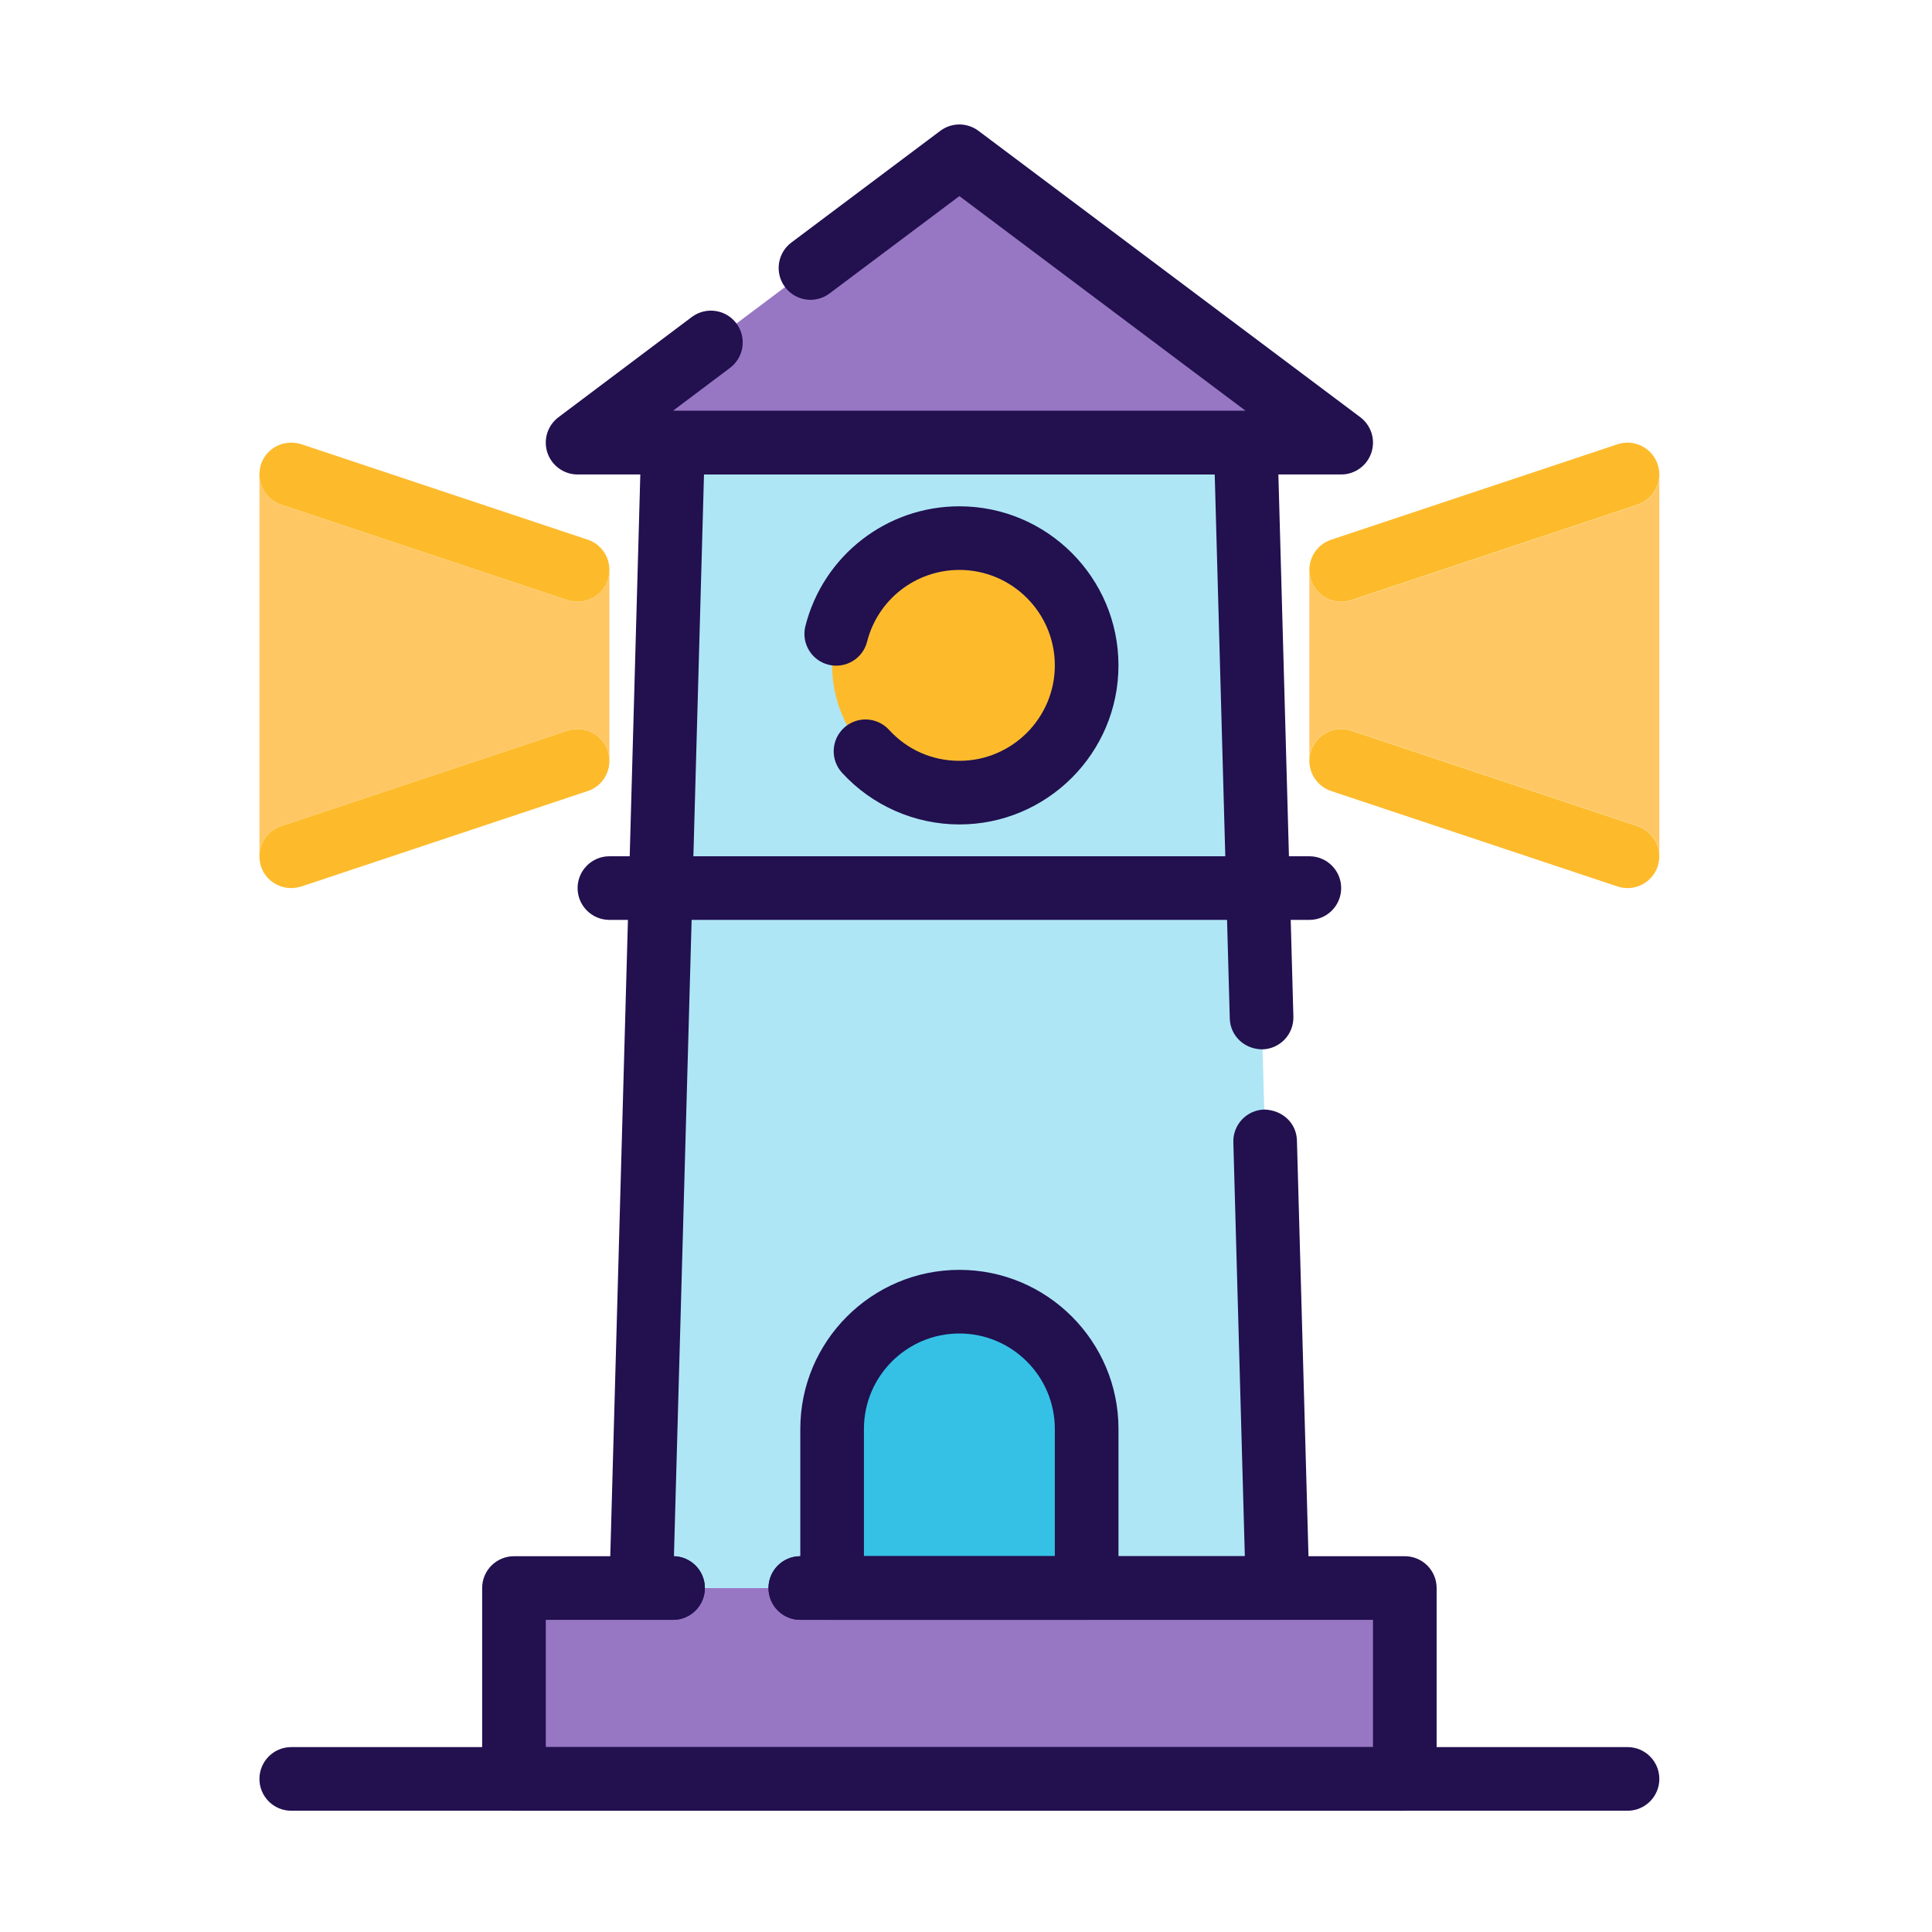
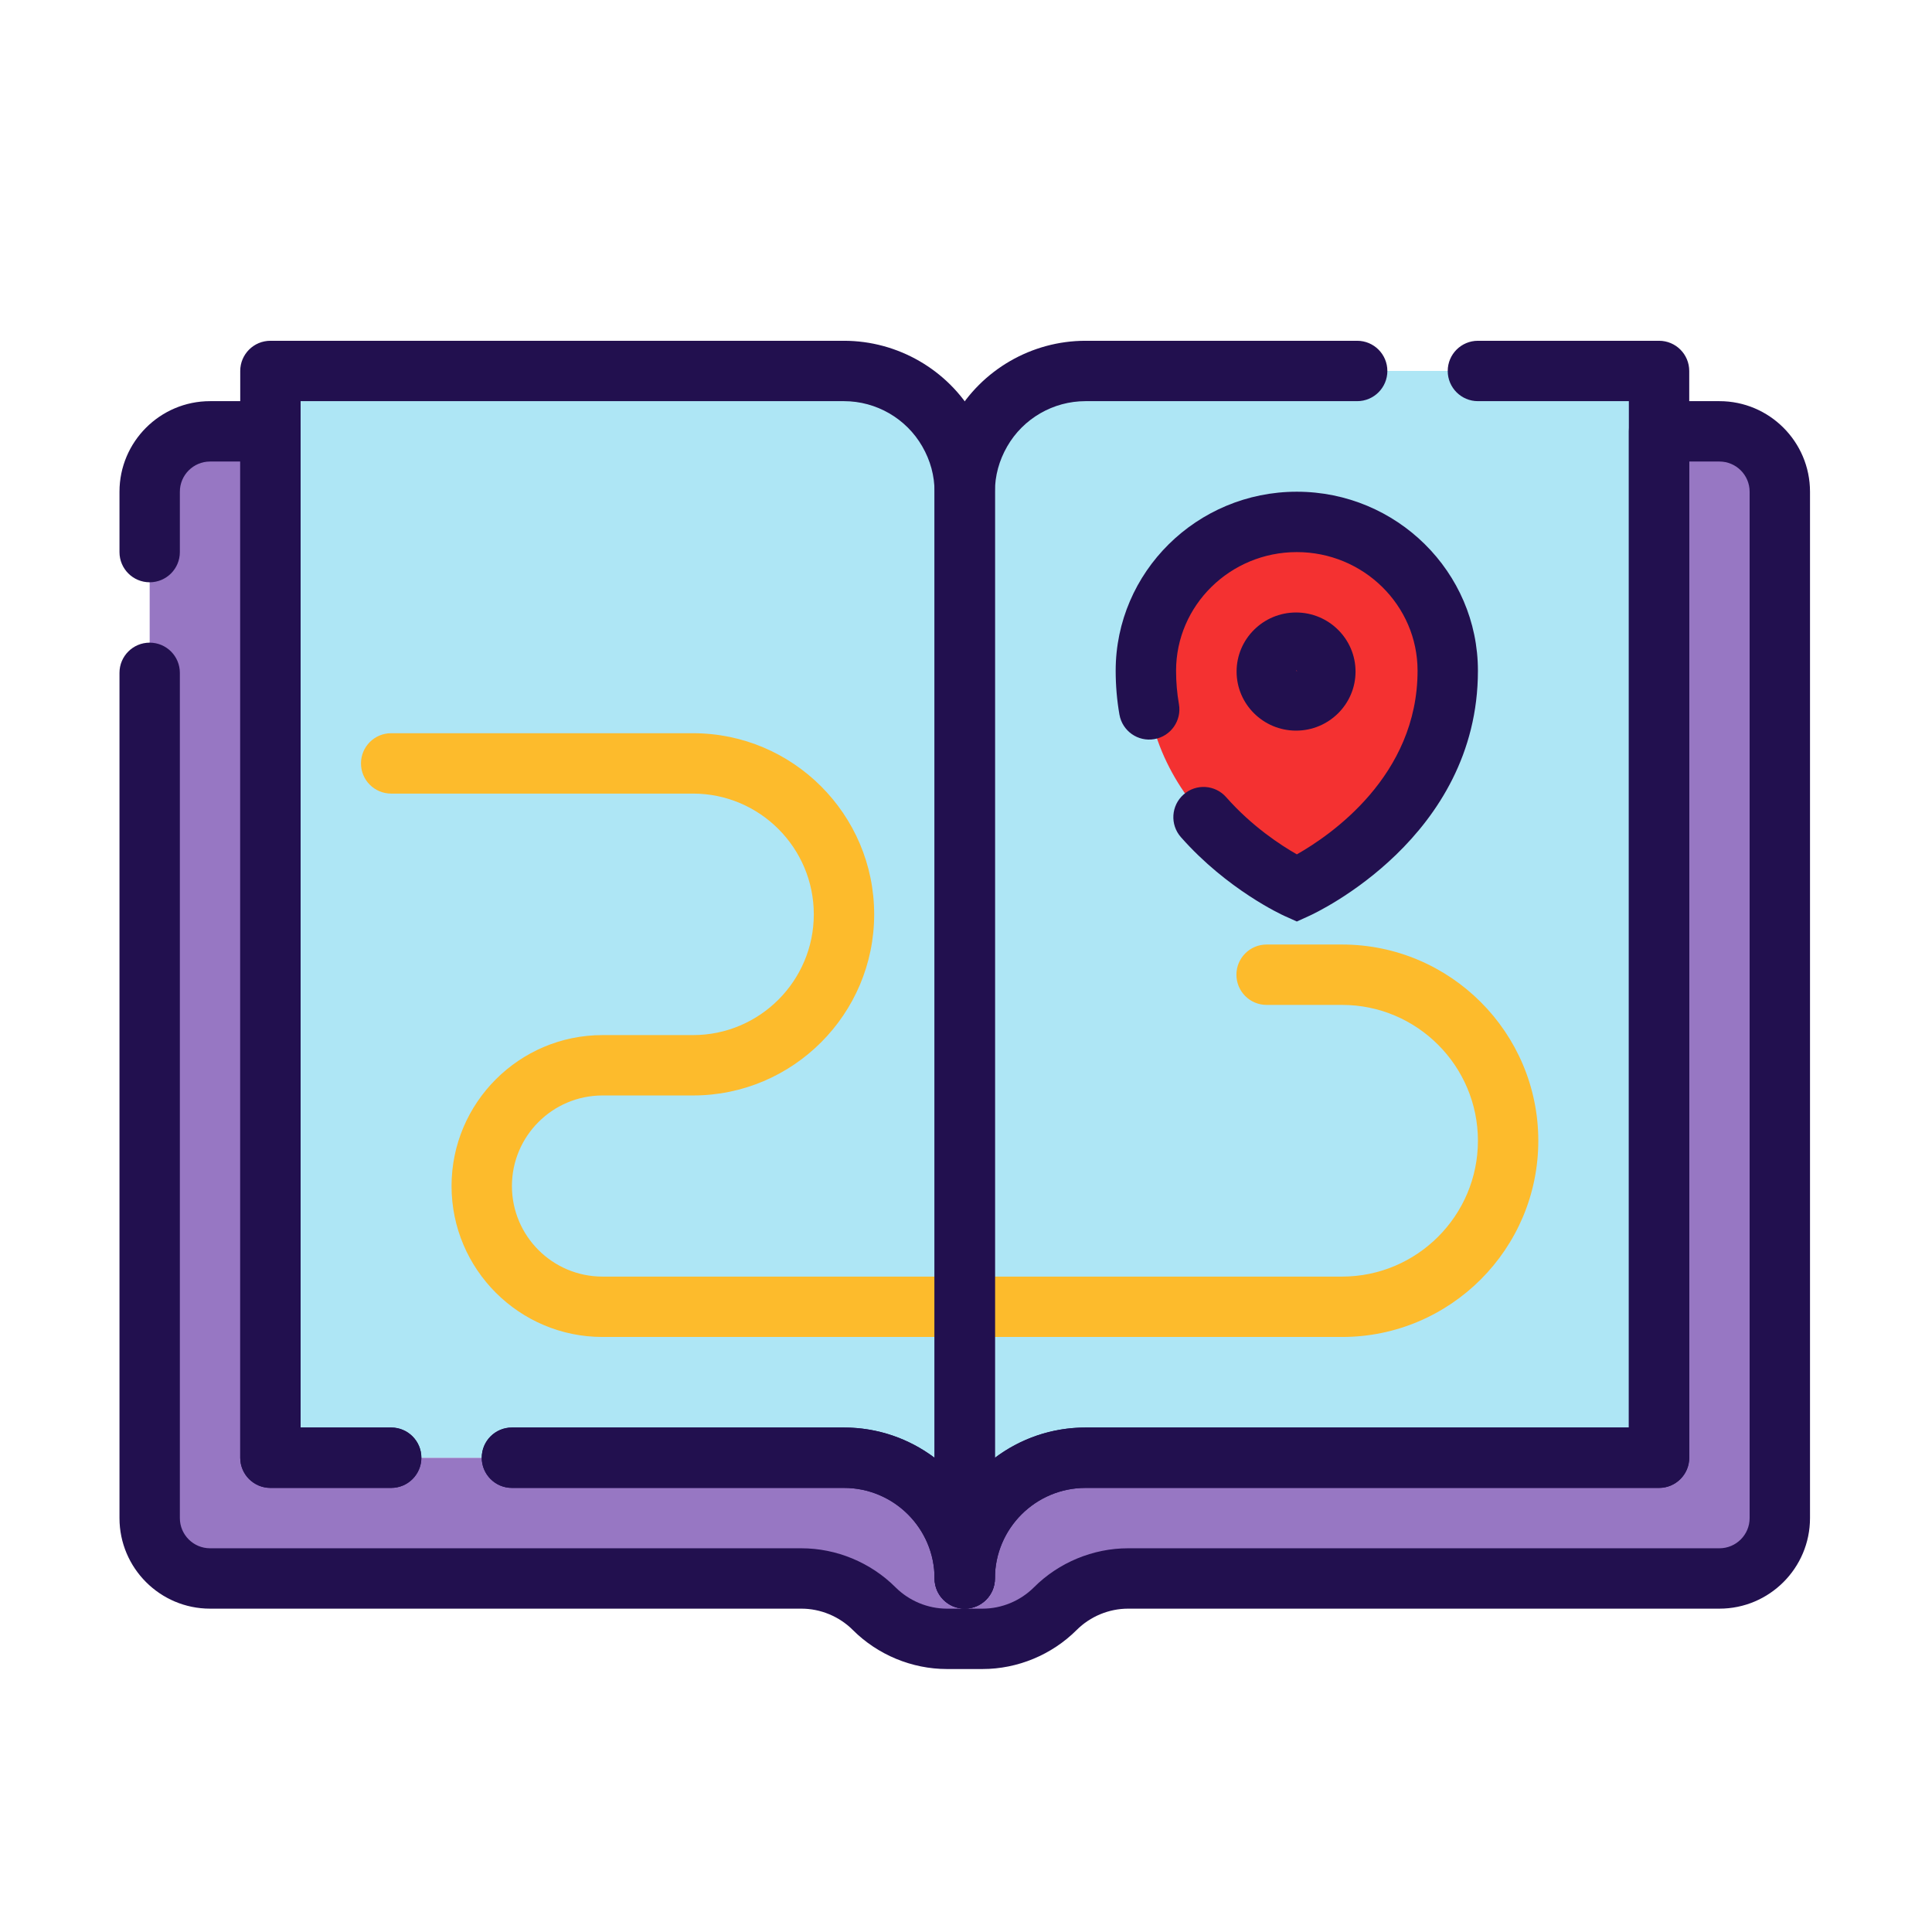
<svg xmlns="http://www.w3.org/2000/svg" height="256" node-id="1" sillyvg="true" template-height="1024" template-width="1024" version="1.1" viewBox="0 0 1024 1024" width="256">
-   <defs node-id="41" />
-   <path d="M 272.41 841.69 L 744.58 841.69 L 744.58 942.87 L 272.41 942.87 Z" fill="#9777c3" fill-rule="nonzero" node-id="45" stroke="none" target-height="101.18" target-width="472.17" target-x="272.41" target-y="841.69" />
-   <path d="M 677.12 841.69 L 339.86 841.69 L 356.72 234.62 L 660.26 234.62 Z" fill="#aee6f5" fill-rule="nonzero" node-id="47" stroke="none" target-height="607.07" target-width="337.26" target-x="339.86" target-y="234.62" />
-   <path d="M 710.85 234.62 L 306.14 234.62 L 508.49 82.85 Z" fill="#9777c3" fill-rule="nonzero" node-id="49" stroke="none" target-height="151.77" target-width="404.71" target-x="306.14" target-y="82.85" />
-   <path d="M 575.94 352.66 C 575.94 389.91 545.74 420.11 508.49 420.11 C 471.24 420.11 441.04 389.91 441.04 352.66 C 441.04 315.41 471.24 285.21 508.49 285.21 C 545.74 285.21 575.94 315.41 575.94 352.66 Z" fill="#fdbb2c" fill-rule="nonzero" node-id="51" stroke="none" target-height="134.9" target-width="134.9" target-x="441.04" target-y="285.21" />
-   <path d="M 575.94 841.69 L 441.04 841.69 L 441.04 757.37 C 441.04 720.12 471.24 689.92 508.49 689.92 L 508.49 689.92 C 545.74 689.92 575.94 720.12 575.94 757.37 L 575.94 841.69 Z" fill="#35c1e6" fill-rule="nonzero" node-id="53" stroke="none" target-height="151.77" target-width="134.9" target-x="441.04" target-y="689.92" />
-   <g node-id="131">
-     <path d="M 744.57 959.73 L 272.41 959.73 C 263.10 959.73 255.55 952.19 255.55 942.87 L 255.55 841.69 C 255.55 832.37 263.10 824.83 272.41 824.83 L 356.73 824.83 C 366.04 824.83 373.59 832.37 373.59 841.69 C 373.59 851.01 366.04 858.55 356.73 858.55 L 289.28 858.55 L 289.28 926.00 L 727.72 926.00 L 727.72 858.55 L 424.18 858.55 C 414.87 858.55 407.32 851.01 407.32 841.69 C 407.32 832.37 414.87 824.83 424.18 824.83 L 744.58 824.83 C 753.89 824.83 761.44 832.37 761.44 841.69 L 761.44 942.87 C 761.44 952.18 753.89 959.73 744.57 959.73 Z" fill="#22104f" fill-rule="nonzero" group-id="1" node-id="57" stroke="none" target-height="134.9" target-width="505.89" target-x="255.55" target-y="824.83" />
+   <defs node-id="25" />
+   <path d="M 943.33 260.62 L 943.33 804.62 C 943.33 822.22 928.93 836.62 911.33 836.62 L 597.89 836.62 C 583.49 836.62 569.57 842.38 559.33 852.62 C 549.09 862.86 535.17 868.62 520.77 868.62 L 501.89 868.62 C 487.49 868.62 473.57 862.86 463.33 852.62 C 453.09 842.38 439.17 836.62 424.77 836.62 L 111.33 836.62 C 93.73 836.62 79.33 822.22 79.33 804.62 L 79.33 260.62 C 79.33 243.02 93.73 228.62 111.33 228.62 L 143.33 228.62 L 143.33 772.62 L 447.33 772.62 C 482.69 772.62 511.33 801.26 511.33 836.62 C 511.33 801.26 539.97 772.62 575.33 772.62 L 879.33 772.62 L 879.33 228.62 L 911.33 228.62 C 928.93 228.62 943.33 243.02 943.33 260.62 Z" fill="#9777c3" fill-rule="nonzero" node-id="29" stroke="none" target-height="640" target-width="864" target-x="79.33" target-y="228.62" />
+   <path d="M 879.33 196.62 L 879.33 772.62 L 575.33 772.62 C 539.97 772.62 511.33 801.26 511.33 836.62 L 511.33 260.62 C 511.33 248.94 514.53 238.06 519.97 228.62 C 531.01 209.42 551.65 196.62 575.33 196.62 L 879.33 196.62 Z" fill="#aee6f5" fill-rule="nonzero" node-id="31" stroke="none" target-height="640" target-width="368" target-x="511.33" target-y="196.62" />
+   <path d="M 511.33 260.62 L 511.33 836.62 C 511.33 801.26 482.69 772.62 447.33 772.62 L 143.33 772.62 L 143.33 196.62 L 447.33 196.62 C 471.01 196.62 491.65 209.42 502.69 228.62 C 508.13 238.06 511.33 248.94 511.33 260.62 Z" fill="#aee6f5" fill-rule="nonzero" node-id="33" stroke="none" target-height="640" target-width="368" target-x="143.33" target-y="196.62" />
+   <path d="M 607.33 355.55 C 607.33 434.48 687.33 470.91 687.33 470.91 C 687.33 470.91 767.33 434.48 767.33 355.55 C 767.33 311.96 731.51 276.62 687.33 276.62 C 643.15 276.62 607.33 311.96 607.33 355.55 Z" fill="#f43131" fill-rule="nonzero" node-id="35" stroke="none" target-height="194.29" target-width="160" target-x="607.33" target-y="276.62" />
+   <g node-id="74">
+     <path d="M 207.33 788.62 L 143.33 788.62 C 134.49 788.62 127.33 781.46 127.33 772.62 L 127.33 244.62 L 111.33 244.62 C 102.51 244.62 95.33 251.79 95.33 260.62 L 95.33 292.62 C 95.33 301.46 88.17 308.62 79.33 308.62 C 70.49 308.62 63.33 301.46 63.33 292.62 L 63.33 260.62 C 63.33 234.15 84.86 212.62 111.33 212.62 L 143.33 212.62 C 152.17 212.62 159.33 219.78 159.33 228.62 L 159.33 756.62 L 207.33 756.62 C 216.17 756.62 223.33 763.78 223.33 772.62 C 223.33 781.47 216.17 788.62 207.33 788.62 Z" fill="#22104f" fill-rule="nonzero" group-id="1" node-id="39" stroke="none" target-height="576" target-width="160" target-x="63.33" target-y="212.62" />
  </g>
-   <g node-id="132">
-     <path d="M 862.62 959.73 L 154.37 959.73 C 145.06 959.73 137.51 952.19 137.51 942.87 C 137.51 933.55 145.06 926.00 154.37 926.00 L 862.62 926.00 C 871.93 926.00 879.48 933.54 879.48 942.86 C 879.48 952.18 871.93 959.73 862.62 959.73 Z" fill="#22104f" fill-rule="nonzero" group-id="2" node-id="62" stroke="none" target-height="33.73" target-width="741.97" target-x="137.51" target-y="926" />
+   <g node-id="75">
+     <path d="M 520.77 884.62 L 501.90 884.62 C 483.36 884.62 465.18 877.09 452.02 863.93 C 444.82 856.74 434.90 852.62 424.77 852.62 L 111.33 852.62 C 84.86 852.62 63.33 831.09 63.33 804.62 L 63.33 356.62 C 63.33 347.78 70.49 340.62 79.33 340.62 C 88.17 340.62 95.33 347.78 95.33 356.62 L 95.33 804.62 C 95.33 813.45 102.51 820.62 111.33 820.62 L 424.77 820.62 C 443.31 820.62 461.49 828.15 474.65 841.31 C 481.85 848.50 491.77 852.62 501.90 852.62 L 520.77 852.62 C 530.90 852.62 540.83 848.50 548.02 841.31 C 561.18 828.15 579.36 820.62 597.90 820.62 L 911.34 820.62 C 920.16 820.62 927.34 813.45 927.34 804.62 L 927.34 260.62 C 927.34 251.79 920.16 244.62 911.34 244.62 L 895.34 244.62 L 895.34 772.62 C 895.34 781.46 888.18 788.62 879.34 788.62 L 575.34 788.62 C 548.87 788.62 527.34 810.15 527.34 836.62 C 527.34 845.46 520.18 852.62 511.34 852.62 C 502.50 852.62 495.34 845.46 495.34 836.62 C 495.34 810.15 473.81 788.62 447.34 788.62 L 271.34 788.62 C 262.50 788.62 255.34 781.46 255.34 772.62 C 255.34 763.78 262.50 756.62 271.34 756.62 L 447.34 756.62 C 473.48 756.62 496.73 769.23 511.34 788.67 C 525.95 769.23 549.20 756.62 575.34 756.62 L 863.34 756.62 L 863.34 228.62 C 863.34 219.78 870.50 212.62 879.34 212.62 L 911.34 212.62 C 937.81 212.62 959.34 234.15 959.34 260.62 L 959.34 804.62 C 959.34 831.09 937.81 852.62 911.34 852.62 L 597.90 852.62 C 587.77 852.62 577.84 856.74 570.65 863.93 C 557.49 877.09 539.31 884.62 520.77 884.62 Z" fill="#22104f" fill-rule="nonzero" group-id="2" node-id="44" stroke="none" target-height="672" target-width="896.01" target-x="63.33" target-y="212.62" />
  </g>
-   <g node-id="133">
-     <path d="M 677.12 858.55 L 424.18 858.55 C 414.87 858.55 407.32 851.01 407.32 841.69 C 407.32 832.37 414.87 824.83 424.18 824.83 L 659.79 824.83 L 653.70 605.40 C 653.44 596.09 660.77 588.34 670.08 588.08 C 679.66 588.33 687.15 595.18 687.40 604.48 L 693.98 841.24 C 694.11 845.78 692.39 850.20 689.21 853.46 C 686.04 856.70 681.68 858.55 677.12 858.55 Z" fill="#22104f" fill-rule="nonzero" group-id="3" node-id="67" stroke="none" target-height="270.47" target-width="286.79" target-x="407.32" target-y="588.08" />
+   <g node-id="76">
+     <path d="M 687.35 488.42 L 680.74 485.44 C 679.51 484.89 650.44 471.55 625.89 443.69 C 620.05 437.06 620.69 426.96 627.32 421.11 C 633.95 415.23 644.05 415.89 649.90 422.53 C 663.53 438.00 678.86 447.98 687.36 452.83 C 705.02 442.83 751.34 411.31 751.34 355.50 C 751.34 320.83 722.63 292.62 687.34 292.62 C 652.05 292.62 623.34 320.82 623.34 355.50 C 623.34 361.48 623.85 367.45 624.86 373.23 C 626.38 381.93 620.55 390.23 611.84 391.75 C 603.10 393.27 594.85 387.44 593.32 378.73 C 592.00 371.14 591.33 363.32 591.33 355.50 C 591.33 303.19 634.39 260.62 687.33 260.62 C 740.27 260.62 783.33 303.18 783.33 355.50 C 783.33 443.84 697.60 483.77 693.94 485.42 L 687.35 488.42 Z" fill="#22104f" fill-rule="nonzero" group-id="3" node-id="49" stroke="none" target-height="227.8" target-width="192" target-x="591.33" target-y="260.62" />
  </g>
-   <g node-id="134">
-     <path d="M 356.72 858.55 L 339.86 858.55 C 335.31 858.55 330.94 856.71 327.77 853.45 C 324.59 850.19 322.87 845.78 323.00 841.23 L 339.86 234.15 C 340.11 225.03 347.58 217.76 356.71 217.76 L 660.24 217.76 C 669.37 217.76 676.85 225.03 677.09 234.15 L 685.52 538.86 C 685.77 548.17 678.44 555.92 669.13 556.18 C 659.65 556.16 652.07 549.11 651.81 539.80 L 643.83 251.48 L 373.13 251.48 L 357.20 824.82 C 366.29 825.08 373.59 832.53 373.59 841.68 C 373.59 851.01 366.04 858.55 356.72 858.55 Z" fill="#22104f" fill-rule="nonzero" group-id="4" node-id="72" stroke="none" target-height="640.79" target-width="362.9" target-x="322.87" target-y="217.76" />
+   <g node-id="77">
+     <path d="M 686.94 387.25 C 669.56 387.25 655.42 373.20 655.42 355.94 C 655.42 338.67 669.56 324.63 686.94 324.63 C 704.32 324.63 718.46 338.68 718.46 355.94 C 718.47 373.20 704.33 387.25 686.94 387.25 Z M 686.94 355.25 L 687.42 355.94 C 687.43 355.61 687.23 355.25 686.94 355.25 Z" fill="#22104f" fill-rule="nonzero" group-id="4" node-id="54" stroke="none" target-height="62.62" target-width="63.05" target-x="655.42" target-y="324.63" />
  </g>
-   <g node-id="135">
-     <path d="M 710.85 251.48 L 306.14 251.48 C 298.89 251.48 292.45 246.84 290.14 239.96 C 287.84 233.08 290.21 225.49 296.00 221.14 L 366.66 168.02 C 374.13 162.44 384.68 163.94 390.27 171.36 C 395.87 178.80 394.37 189.38 386.93 194.98 L 356.63 217.76 L 660.26 217.76 L 508.49 103.93 L 439.69 155.52 C 432.22 161.14 421.67 159.60 416.08 152.15 C 410.49 144.70 412.00 134.13 419.45 128.54 L 498.37 69.35 C 504.36 64.85 512.61 64.85 518.61 69.35 L 720.97 221.12 C 726.77 225.48 729.15 233.05 726.85 239.94 C 724.55 246.84 718.11 251.48 710.85 251.48 Z" fill="#22104f" fill-rule="nonzero" group-id="5" node-id="77" stroke="none" target-height="186.63" target-width="441.31" target-x="287.84" target-y="64.85" />
-   </g>
-   <g node-id="136">
-     <path d="M 508.49 436.97 C 484.86 436.97 462.18 426.97 446.28 409.56 C 440.01 402.68 440.49 392.01 447.37 385.73 C 454.27 379.46 464.92 379.96 471.20 386.82 C 480.87 397.42 494.11 403.25 508.49 403.25 C 536.39 403.25 559.08 380.56 559.08 352.66 C 559.08 324.76 536.39 302.07 508.49 302.07 C 485.39 302.07 465.27 317.71 459.57 340.12 C 457.27 349.15 448.13 354.56 439.07 352.31 C 430.04 350.01 424.59 340.83 426.88 331.81 C 436.38 294.44 469.94 268.35 508.49 268.35 C 554.98 268.35 592.81 306.18 592.81 352.67 C 592.81 399.16 554.98 436.97 508.49 436.97 Z" fill="#22104f" fill-rule="nonzero" group-id="6" node-id="82" stroke="none" target-height="168.62" target-width="168.22" target-x="424.59" target-y="268.35" />
-   </g>
-   <g node-id="137">
-     <path d="M 575.94 858.55 L 441.04 858.55 C 431.73 858.55 424.18 851.01 424.18 841.69 L 424.18 757.37 C 424.18 710.88 462.01 673.05 508.50 673.05 C 554.99 673.05 592.82 710.88 592.82 757.37 L 592.82 841.69 C 592.81 851.01 585.26 858.55 575.94 858.55 Z M 457.90 824.82 L 559.08 824.82 L 559.08 757.37 C 559.08 729.47 536.39 706.78 508.49 706.78 C 480.59 706.78 457.90 729.47 457.90 757.37 L 457.90 824.82 Z" fill="#22104f" fill-rule="nonzero" group-id="7" node-id="87" stroke="none" target-height="185.5" target-width="168.64" target-x="424.18" target-y="673.05" />
-   </g>
-   <g node-id="138">
-     <path d="M 693.99 487.56 L 323.00 487.56 C 313.69 487.56 306.14 480.01 306.14 470.70 C 306.14 461.39 313.69 453.84 323.00 453.84 L 693.99 453.84 C 703.30 453.84 710.85 461.39 710.85 470.70 C 710.85 480.01 703.30 487.56 693.99 487.56 Z" fill="#22104f" fill-rule="nonzero" group-id="8" node-id="92" stroke="none" target-height="33.72" target-width="404.71" target-x="306.14" target-y="453.84" />
-   </g>
-   <g node-id="139">
-     <g node-id="143">
-       <path d="M 710.85 318.94 C 703.79 318.94 697.21 314.47 694.85 307.40 C 691.90 298.57 696.68 289.01 705.51 286.07 L 857.28 235.48 C 866.13 232.51 875.67 237.32 878.61 246.14 C 881.56 254.97 876.78 264.53 867.95 267.47 L 716.18 318.06 C 714.41 318.66 712.61 318.94 710.85 318.94 Z" fill="#fdbb2c" fill-rule="nonzero" group-id="9,13" node-id="99" stroke="none" target-height="86.43" target-width="189.66" target-x="691.9" target-y="232.51" />
+   <g node-id="78">
+     <g node-id="81">
+       <path d="M 711.33 708.62 L 319.33 708.62 C 275.22 708.62 239.33 672.73 239.33 628.62 C 239.33 584.51 275.22 548.62 319.33 548.62 L 367.33 548.62 C 402.62 548.62 431.33 519.92 431.33 484.62 C 431.33 449.32 402.62 420.62 367.33 420.62 L 207.33 420.62 C 198.49 420.62 191.33 413.46 191.33 404.62 C 191.33 395.78 198.49 388.62 207.33 388.62 L 367.33 388.62 C 420.27 388.62 463.33 431.68 463.33 484.62 C 463.33 537.56 420.27 580.62 367.33 580.62 L 319.33 580.62 C 292.86 580.62 271.33 602.15 271.33 628.62 C 271.33 655.09 292.86 676.62 319.33 676.62 L 711.33 676.62 C 751.03 676.62 783.33 644.32 783.33 604.62 C 783.33 564.92 751.03 532.62 711.33 532.62 L 671.33 532.62 C 662.49 532.62 655.33 525.46 655.33 516.62 C 655.33 507.78 662.49 500.62 671.33 500.62 L 711.33 500.62 C 768.67 500.62 815.33 547.28 815.33 604.62 C 815.33 661.97 768.68 708.62 711.33 708.62 Z" fill="#fdbb2c" fill-rule="nonzero" group-id="5,8" node-id="61" stroke="none" target-height="320" target-width="624" target-x="191.33" target-y="388.62" />
    </g>
  </g>
-   <g node-id="140">
-     <g node-id="144">
-       <path d="M 862.62 470.71 C 860.86 470.71 859.06 470.43 857.28 469.84 L 705.51 419.25 C 696.68 416.30 691.90 406.75 694.85 397.92 C 697.80 389.09 707.33 384.30 716.18 387.26 L 867.95 437.85 C 876.78 440.80 881.56 450.35 878.61 459.18 C 876.26 466.24 869.68 470.71 862.62 470.71 Z" fill="#fdbb2c" fill-rule="nonzero" group-id="10,14" node-id="107" stroke="none" target-height="86.41" target-width="189.66" target-x="691.9" target-y="384.3" />
-     </g>
+   <g node-id="79">
+     <path d="M 511.33 852.62 C 502.49 852.62 495.33 845.46 495.33 836.62 L 495.33 260.62 C 495.33 246.70 499.06 232.87 506.10 220.64 C 520.29 195.97 546.82 180.62 575.33 180.62 L 719.33 180.62 C 728.17 180.62 735.33 187.78 735.33 196.62 C 735.33 205.46 728.17 212.62 719.33 212.62 L 575.33 212.62 C 558.24 212.62 542.35 221.81 533.85 236.59 C 529.52 244.11 527.33 252.19 527.33 260.62 L 527.33 772.65 C 540.71 762.59 557.34 756.62 575.33 756.62 L 863.33 756.62 L 863.33 212.62 L 783.33 212.62 C 774.49 212.62 767.33 205.46 767.33 196.62 C 767.33 187.78 774.49 180.62 783.33 180.62 L 879.33 180.62 C 888.17 180.62 895.33 187.78 895.33 196.62 L 895.33 772.62 C 895.33 781.46 888.17 788.62 879.33 788.62 L 575.33 788.62 C 548.86 788.62 527.33 810.15 527.33 836.62 C 527.33 845.47 520.17 852.62 511.33 852.62 Z" fill="#22104f" fill-rule="nonzero" group-id="6" node-id="67" stroke="none" target-height="672" target-width="400" target-x="495.33" target-y="180.62" />
  </g>
-   <g node-id="141">
-     <g node-id="145">
-       <path d="M 323.00 302.07 C 323.00 303.92 322.66 305.78 322.16 307.47 C 319.80 314.55 313.22 318.94 306.14 318.94 C 304.45 318.94 302.60 318.60 300.74 318.10 L 148.97 267.50 C 141.89 265.14 137.50 258.56 137.50 251.48 C 137.50 249.63 137.84 247.77 138.34 246.08 C 140.70 239.00 147.28 234.61 154.36 234.61 C 156.21 234.61 158.07 234.95 159.76 235.45 L 311.53 286.04 C 318.61 288.41 323.00 294.99 323.00 302.07 Z" fill="#fdbb2c" fill-rule="nonzero" group-id="11,15" node-id="115" stroke="none" target-height="84.33" target-width="185.5" target-x="137.5" target-y="234.61" />
-     </g>
-   </g>
-   <g node-id="142">
-     <g node-id="146">
-       <path d="M 323.00 403.25 C 323.00 410.33 318.62 416.91 311.53 419.27 L 159.76 469.86 C 157.91 470.37 156.05 470.70 154.36 470.70 C 147.28 470.70 140.70 466.32 138.34 459.23 C 137.83 457.54 137.50 455.69 137.50 453.83 C 137.50 446.75 141.88 440.17 148.97 437.81 L 300.74 387.22 C 309.68 384.35 319.12 389.07 322.16 397.84 C 322.66 399.54 323.00 401.39 323.00 403.25 Z" fill="#fdbb2c" fill-rule="nonzero" group-id="12,16" node-id="123" stroke="none" target-height="86.35" target-width="185.5" target-x="137.5" target-y="384.35" />
-     </g>
-   </g>
-   <path d="M 323.00 302.07 L 323.00 403.25 C 323.00 401.40 322.66 399.54 322.16 397.85 C 319.12 389.08 309.68 384.36 300.74 387.23 L 148.97 437.82 C 141.89 440.18 137.50 446.76 137.50 453.84 L 137.50 251.48 C 137.50 258.56 141.88 265.14 148.97 267.50 L 300.74 318.09 C 302.59 318.60 304.45 318.93 306.14 318.93 C 313.22 318.93 319.80 314.55 322.16 307.46 C 322.66 305.78 323.00 303.92 323.00 302.07 Z" fill="#ffc764" fill-rule="nonzero" node-id="127" stroke="none" target-height="202.36" target-width="185.5" target-x="137.5" target-y="251.48" />
-   <path d="M 693.99 403.25 L 693.99 302.07 C 693.99 303.92 694.33 305.78 694.83 307.47 C 697.87 316.24 707.31 320.96 716.25 318.09 L 868.02 267.50 C 875.10 265.14 879.49 258.56 879.49 251.48 L 879.49 453.84 C 879.49 446.76 875.11 440.18 868.02 437.82 L 716.25 387.23 C 714.40 386.72 712.54 386.39 710.85 386.39 C 703.77 386.39 697.19 390.77 694.83 397.86 C 694.32 399.54 693.99 401.39 693.99 403.25 Z" fill="#ffc764" fill-rule="nonzero" node-id="129" stroke="none" target-height="202.36" target-width="185.5" target-x="693.99" target-y="251.48" />
+   <path d="M 511.33 852.62 C 502.49 852.62 495.33 845.46 495.33 836.62 C 495.33 810.15 473.80 788.62 447.33 788.62 L 271.33 788.62 C 262.49 788.62 255.33 781.46 255.33 772.62 C 255.33 763.78 262.49 756.62 271.33 756.62 L 447.33 756.62 C 465.32 756.62 481.95 762.59 495.33 772.65 L 495.33 260.62 C 495.33 252.18 493.14 244.10 488.82 236.60 C 480.31 221.80 464.42 212.62 447.33 212.62 L 159.33 212.62 L 159.33 756.62 L 207.33 756.62 C 216.17 756.62 223.33 763.78 223.33 772.62 C 223.33 781.46 216.17 788.62 207.33 788.62 L 143.33 788.62 C 134.49 788.62 127.33 781.46 127.33 772.62 L 127.33 196.62 C 127.33 187.78 134.49 180.62 143.33 180.62 L 447.33 180.62 C 475.84 180.62 502.37 195.96 516.56 220.65 C 523.60 232.87 527.33 246.70 527.33 260.62 L 527.33 836.62 C 527.33 845.47 520.17 852.62 511.33 852.62 Z" fill="#22104f" fill-rule="nonzero" group-id="7" node-id="72" stroke="none" target-height="672" target-width="400" target-x="127.33" target-y="180.62" />
</svg>
